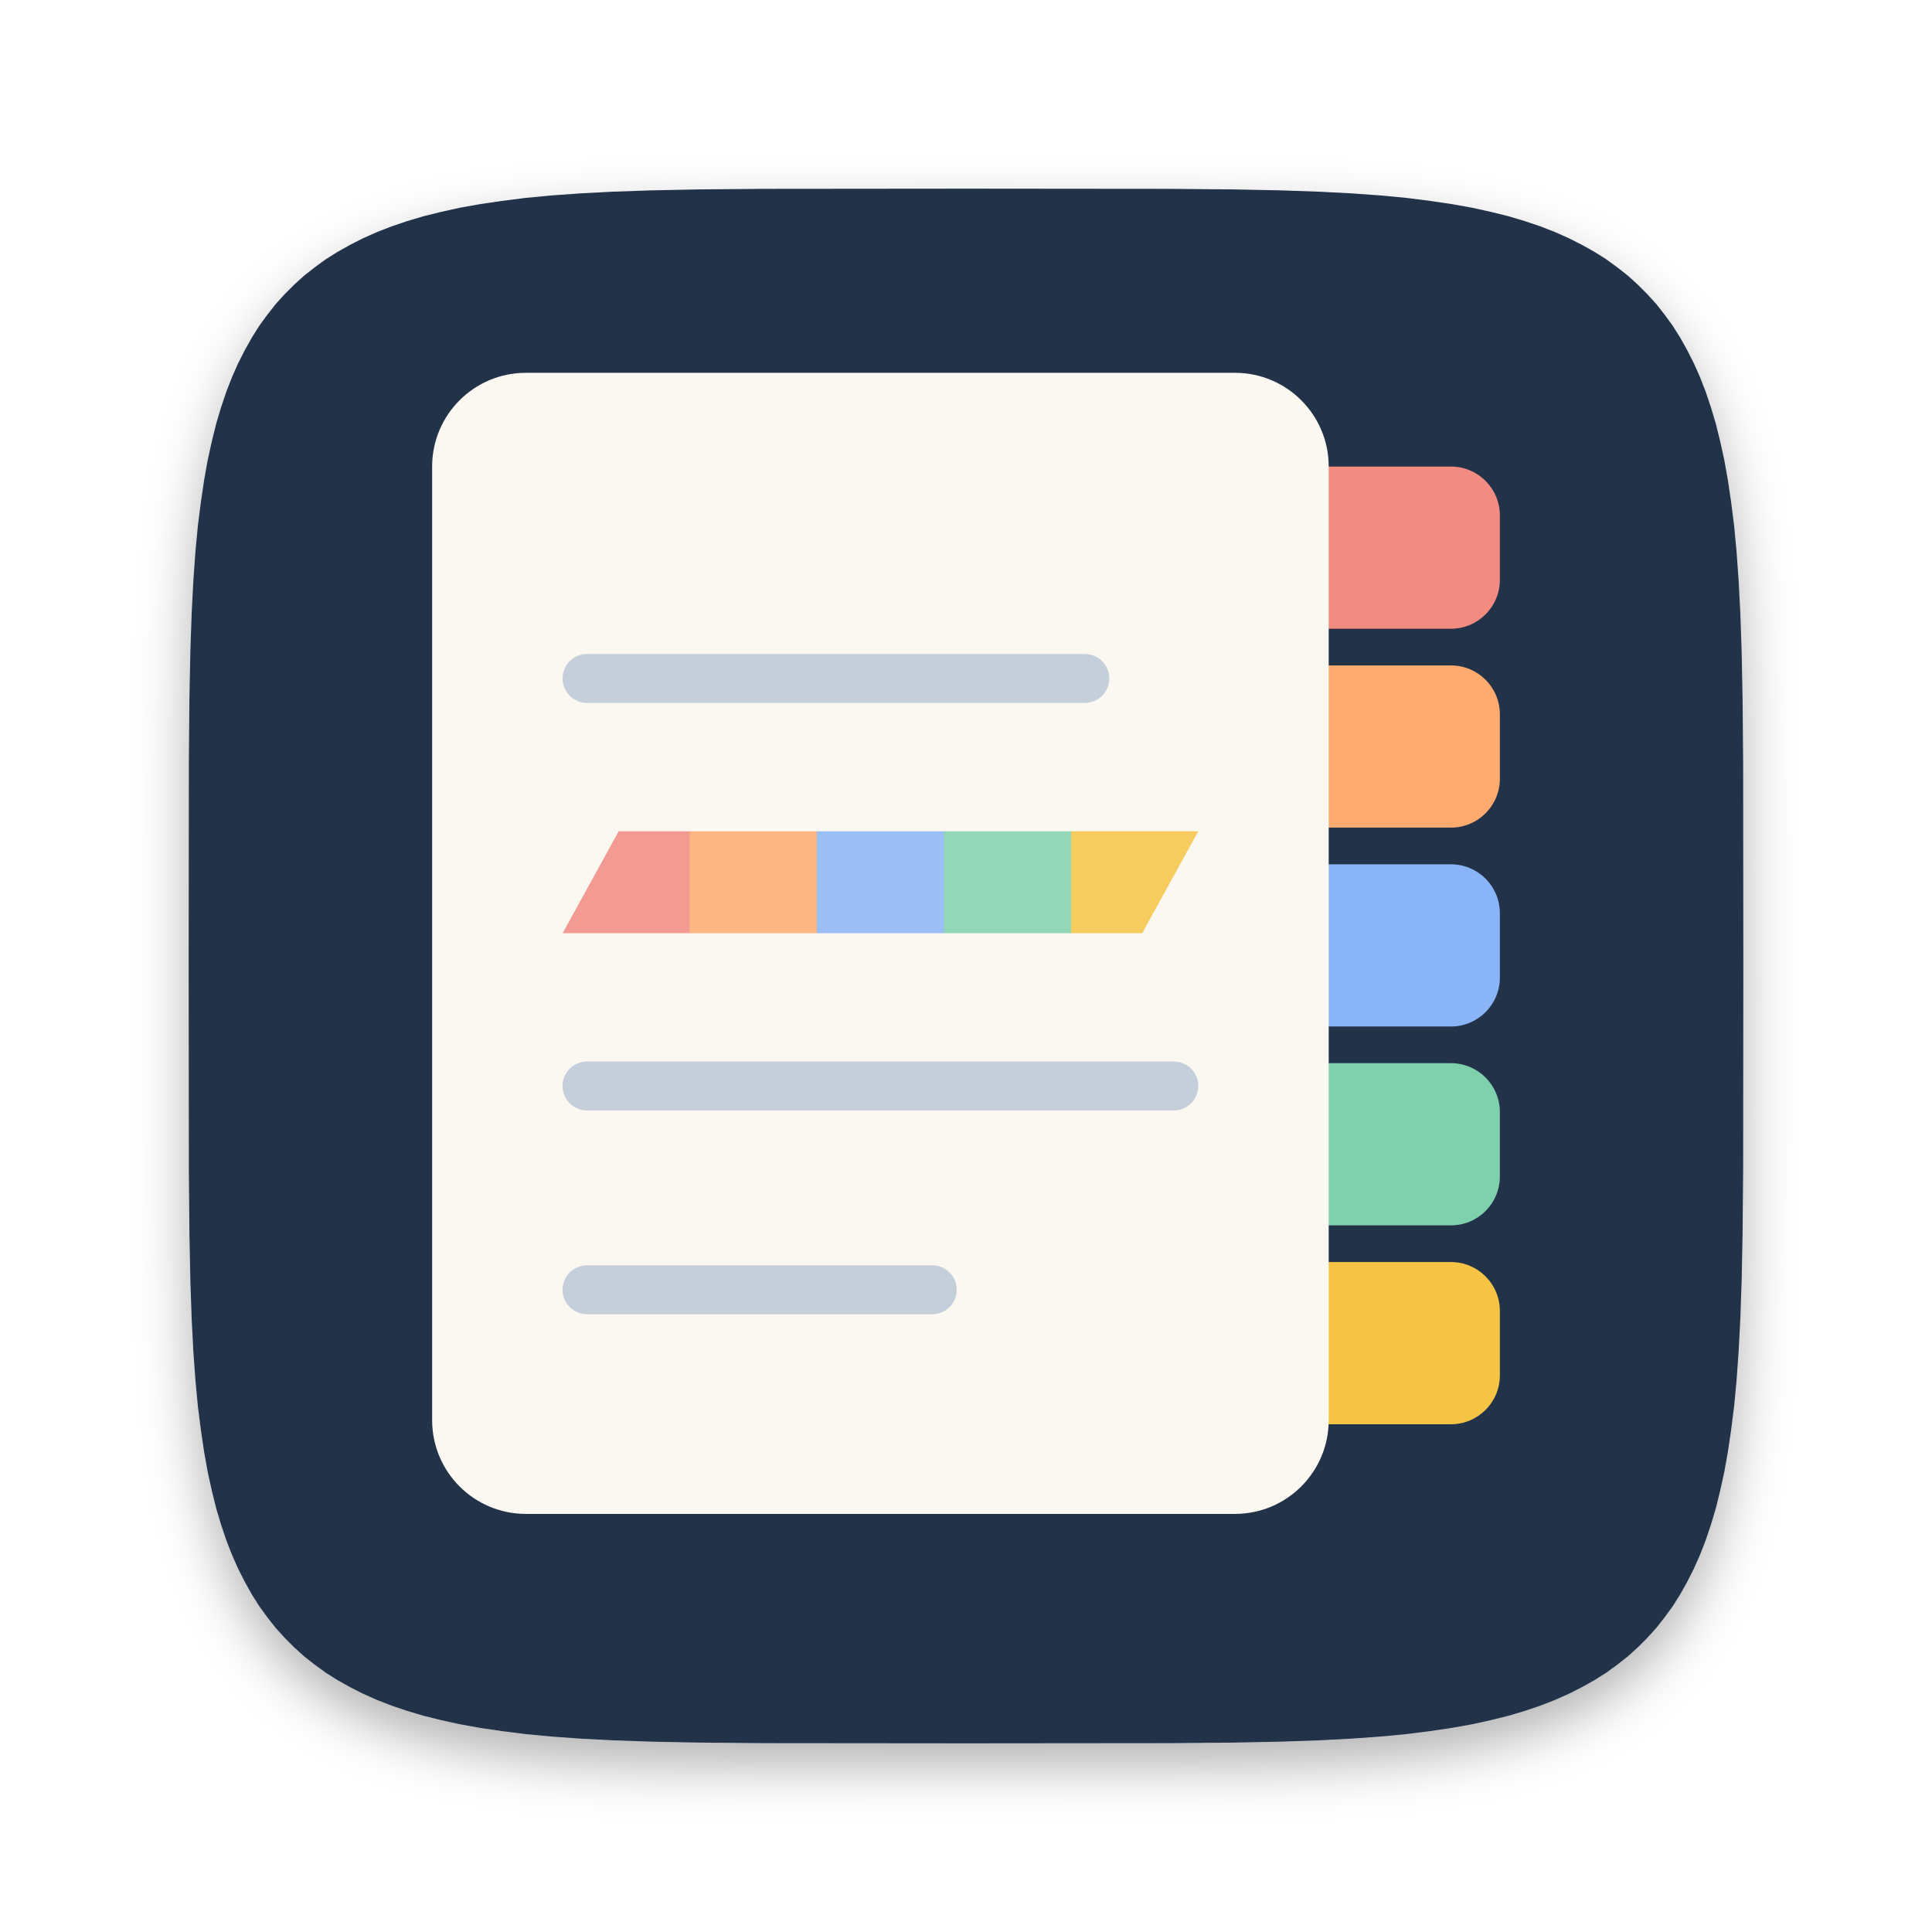
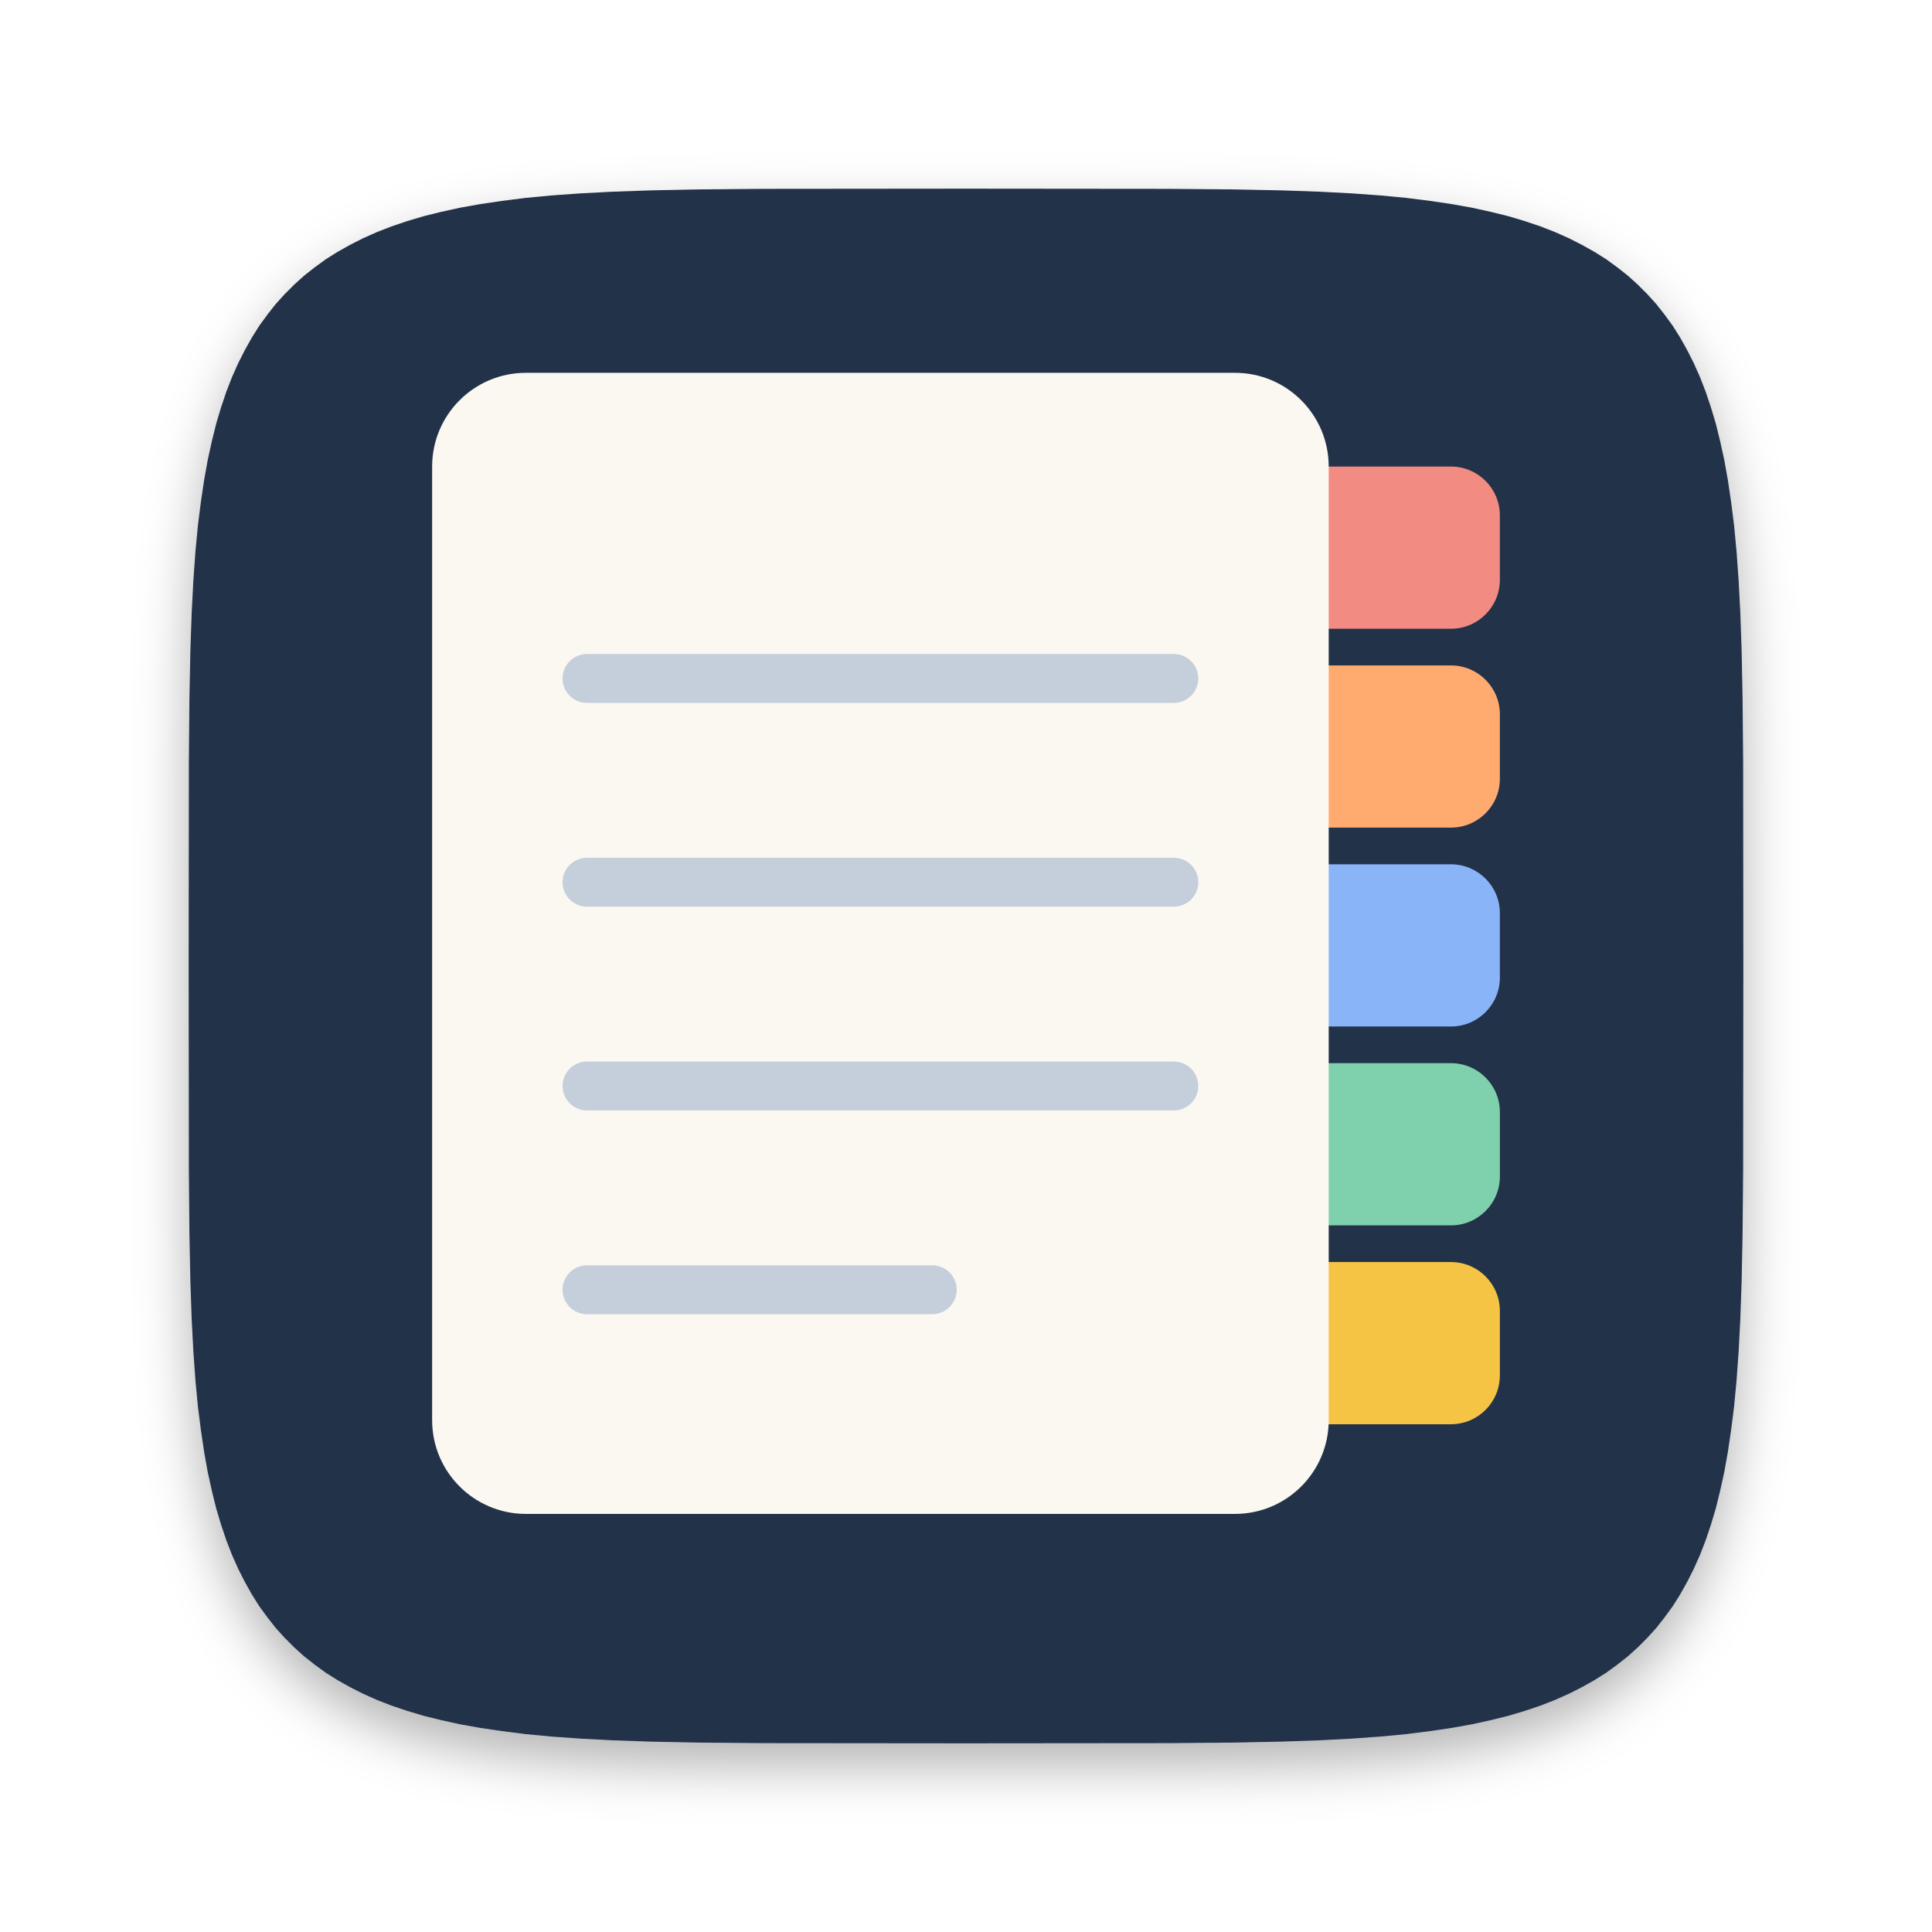
<svg xmlns="http://www.w3.org/2000/svg" viewBox="0 0 1024 1024">
  <defs>
    <filter id="s" x="-10%" y="-10%" width="120%" height="125%">
      <feGaussianBlur in="SourceAlpha" stdDeviation="14" />
      <feOffset dy="12" />
      <feComponentTransfer>
        <feFuncA type="linear" slope="0.3" />
      </feComponentTransfer>
      <feMerge>
        <feMergeNode />
        <feMergeNode in="SourceGraphic" />
      </feMerge>
    </filter>
  </defs>
  <g filter="url(#s)">
    <path fill="#22304A" d="M924.0 512.0L923.9 619.7L923.6 654.0L923.1 679.0L922.4 699.2L921.5 716.5L920.4 731.8L919.1 745.5L917.5 758.1L915.8 769.6L913.9 780.2L911.7 790.2L909.4 799.5L906.8 808.2L904.0 816.5L901.0 824.2L897.7 831.6L894.2 838.5L890.5 845.1L886.6 851.3L882.3 857.2L877.9 862.8L873.1 868.1L868.1 873.1L862.8 877.9L857.2 882.3L851.3 886.6L845.1 890.5L838.5 894.2L831.6 897.7L824.2 901.0L816.5 904.0L808.2 906.8L799.5 909.4L790.2 911.7L780.2 913.9L769.6 915.8L758.1 917.5L745.5 919.1L731.8 920.4L716.5 921.5L699.2 922.4L679.0 923.1L654.0 923.6L619.7 923.9L512.0 924.0L404.3 923.9L370.0 923.6L345.0 923.1L324.8 922.4L307.5 921.5L292.2 920.4L278.5 919.1L265.9 917.5L254.4 915.8L243.8 913.9L233.8 911.7L224.5 909.4L215.8 906.8L207.5 904.0L199.8 901.0L192.4 897.7L185.5 894.2L178.9 890.5L172.7 886.6L166.8 882.3L161.2 877.9L155.9 873.1L150.9 868.1L146.1 862.8L141.7 857.2L137.4 851.3L133.5 845.1L129.8 838.5L126.3 831.6L123.0 824.2L120.0 816.5L117.2 808.2L114.6 799.5L112.3 790.2L110.1 780.2L108.2 769.6L106.5 758.1L104.9 745.5L103.6 731.8L102.5 716.5L101.6 699.2L100.9 679.0L100.4 654.0L100.1 619.7L100.0 512.0L100.1 404.3L100.4 370.0L100.9 345.0L101.6 324.8L102.5 307.5L103.6 292.2L104.9 278.5L106.5 265.9L108.2 254.4L110.1 243.8L112.3 233.8L114.6 224.5L117.2 215.8L120.0 207.5L123.0 199.8L126.3 192.4L129.8 185.5L133.5 178.9L137.4 172.7L141.7 166.8L146.1 161.2L150.9 155.9L155.9 150.9L161.2 146.1L166.8 141.7L172.7 137.4L178.9 133.5L185.5 129.8L192.4 126.3L199.8 123.0L207.5 120.0L215.8 117.2L224.5 114.6L233.8 112.3L243.8 110.1L254.4 108.2L265.9 106.5L278.5 104.9L292.2 103.6L307.5 102.5L324.8 101.6L345.0 100.9L370.0 100.4L404.3 100.1L512.0 100.0L619.7 100.1L654.0 100.4L679.0 100.9L699.2 101.6L716.5 102.5L731.8 103.6L745.5 104.9L758.1 106.5L769.6 108.2L780.2 110.1L790.2 112.3L799.5 114.6L808.2 117.2L816.5 120.0L824.2 123.0L831.6 126.3L838.5 129.8L845.1 133.5L851.3 137.4L857.2 141.7L862.8 146.1L868.1 150.9L873.1 155.9L877.9 161.2L882.3 166.8L886.6 172.7L890.5 178.9L894.2 185.5L897.7 192.4L901.0 199.8L904.0 207.5L906.8 215.8L909.4 224.5L911.7 233.8L913.9 243.8L915.8 254.4L917.5 265.9L919.1 278.5L920.4 292.2L921.5 307.5L922.4 324.8L923.1 345.0L923.6 370.0L923.9 404.3Z" />
  </g>
  <path fill="#F28B82" d="M665.36 247.28H769.04A25.92 25.92 0 0 1 794.96 273.2V307.328A25.92 25.92 0 0 1 769.04 333.248H665.36A25.92 25.92 0 0 1 639.44 307.328V273.2A25.92 25.92 0 0 1 665.36 247.28Z" />
  <path fill="#FFAB70" d="M665.36 352.688H769.04A25.92 25.92 0 0 1 794.96 378.608V412.736A25.92 25.92 0 0 1 769.04 438.656H665.36A25.92 25.92 0 0 1 639.44 412.736V378.608A25.92 25.92 0 0 1 665.36 352.688Z" />
  <path fill="#8AB4F8" d="M665.36 458.096H769.04A25.92 25.92 0 0 1 794.96 484.016V518.144A25.92 25.92 0 0 1 769.04 544.064H665.36A25.92 25.92 0 0 1 639.44 518.144V484.016A25.92 25.92 0 0 1 665.36 458.096Z" />
  <path fill="#7FD1AE" d="M665.36 563.504H769.04A25.92 25.92 0 0 1 794.96 589.424V623.552A25.92 25.92 0 0 1 769.04 649.472H665.36A25.92 25.92 0 0 1 639.44 623.552V589.424A25.92 25.92 0 0 1 665.36 563.504Z" />
  <path fill="#F6C445" d="M665.36 668.912H769.04A25.92 25.92 0 0 1 794.96 694.832V728.96A25.92 25.92 0 0 1 769.04 754.88H665.36A25.92 25.92 0 0 1 639.44 728.96V694.832A25.92 25.92 0 0 1 665.36 668.912Z" />
  <path fill="#FBF8F1" d="M278.72 197.6H654.56A49.68 49.68 0 0 1 704.24 247.28V752.72A49.68 49.68 0 0 1 654.56 802.4H278.72A49.68 49.68 0 0 1 229.04 752.72V247.28A49.68 49.68 0 0 1 278.72 197.6Z" />
-   <path fill="#C5CFDB" d="M311.12 346.64H574.986A12.96 12.96 0 0 1 587.946 359.6V359.6A12.96 12.96 0 0 1 574.986 372.56H311.12A12.96 12.96 0 0 1 298.16 359.6V359.6A12.96 12.96 0 0 1 311.12 346.64ZM311.12 562.64H622.16A12.96 12.96 0 0 1 635.12 575.6V575.6A12.96 12.96 0 0 1 622.16 588.56H311.12A12.96 12.96 0 0 1 298.16 575.6V575.6A12.96 12.96 0 0 1 311.12 562.64ZM311.12 670.64H494.115A12.96 12.96 0 0 1 507.075 683.6V683.6A12.96 12.96 0 0 1 494.115 696.56H311.12A12.96 12.96 0 0 1 298.16 683.6V683.6A12.96 12.96 0 0 1 311.12 670.64Z" />
-   <path fill="#F39B93" d="M327.9 440.6 L366.2 440.6 L366.2 494.6 L298.2 494.6 Z" />
-   <path fill="#FEB783" d="M365.6 440.6 L433.5 440.6 L433.5 494.6 L365.6 494.6 Z" />
-   <path fill="#9BBEF7" d="M432.9 440.6 L500.9 440.6 L500.9 494.6 L432.9 494.6 Z" />
-   <path fill="#92D7B8" d="M500.3 440.6 L568.3 440.6 L568.3 494.6 L500.3 494.6 Z" />
-   <path fill="#F7CC5F" d="M567.7 440.6 L635.1 440.6 L605.4 494.6 L567.7 494.6 Z" />
+   <path fill="#C5CFDB" d="M311.12 346.64H622.16A12.96 12.96 0 0 1 635.12 359.6V359.6A12.96 12.96 0 0 1 622.16 372.56H311.12A12.96 12.96 0 0 1 298.16 359.6V359.6A12.96 12.96 0 0 1 311.12 346.64ZM311.12 454.64H622.16A12.96 12.96 0 0 1 635.12 467.6V467.6A12.96 12.96 0 0 1 622.16 480.56H311.12A12.96 12.96 0 0 1 298.16 467.6V467.6A12.96 12.96 0 0 1 311.12 454.64ZM311.12 562.64H622.16A12.96 12.96 0 0 1 635.12 575.6V575.6A12.96 12.96 0 0 1 622.16 588.56H311.12A12.96 12.96 0 0 1 298.16 575.6V575.6A12.96 12.96 0 0 1 311.12 562.64ZM311.12 670.64H494.115A12.96 12.96 0 0 1 507.075 683.6V683.6A12.96 12.96 0 0 1 494.115 696.56H311.12A12.96 12.96 0 0 1 298.16 683.6V683.6A12.96 12.96 0 0 1 311.12 670.64Z" />
</svg>
